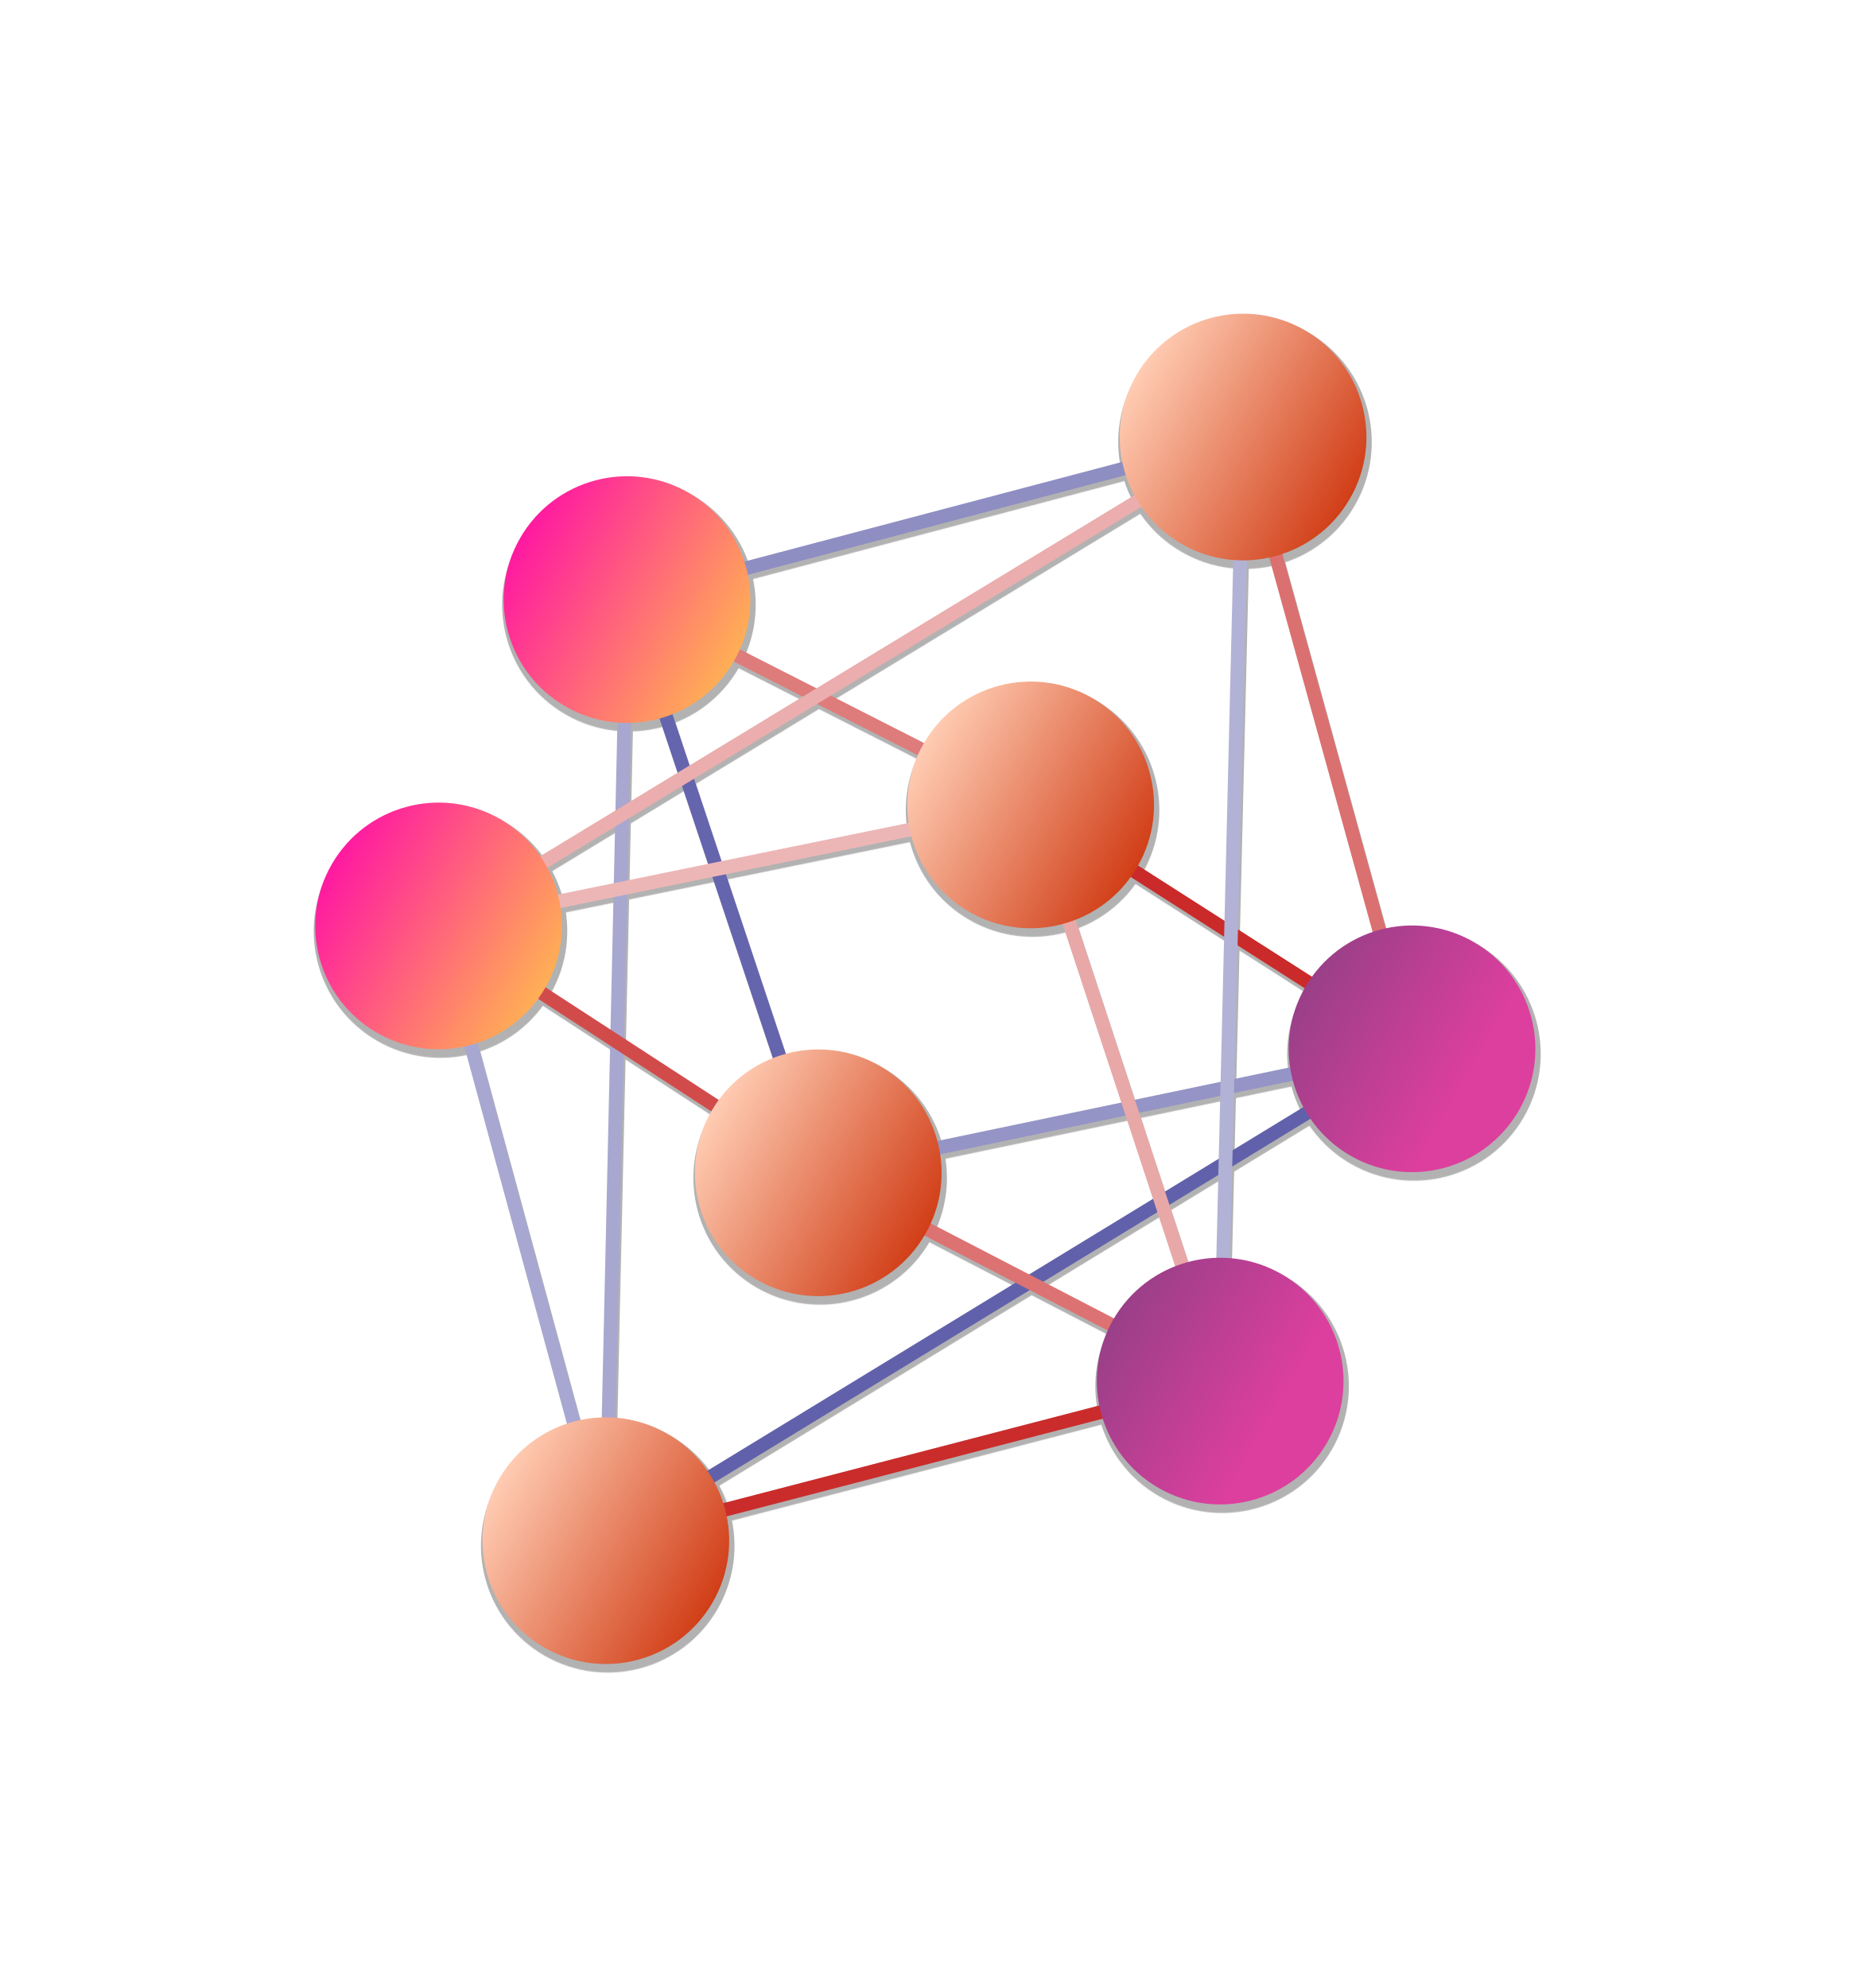
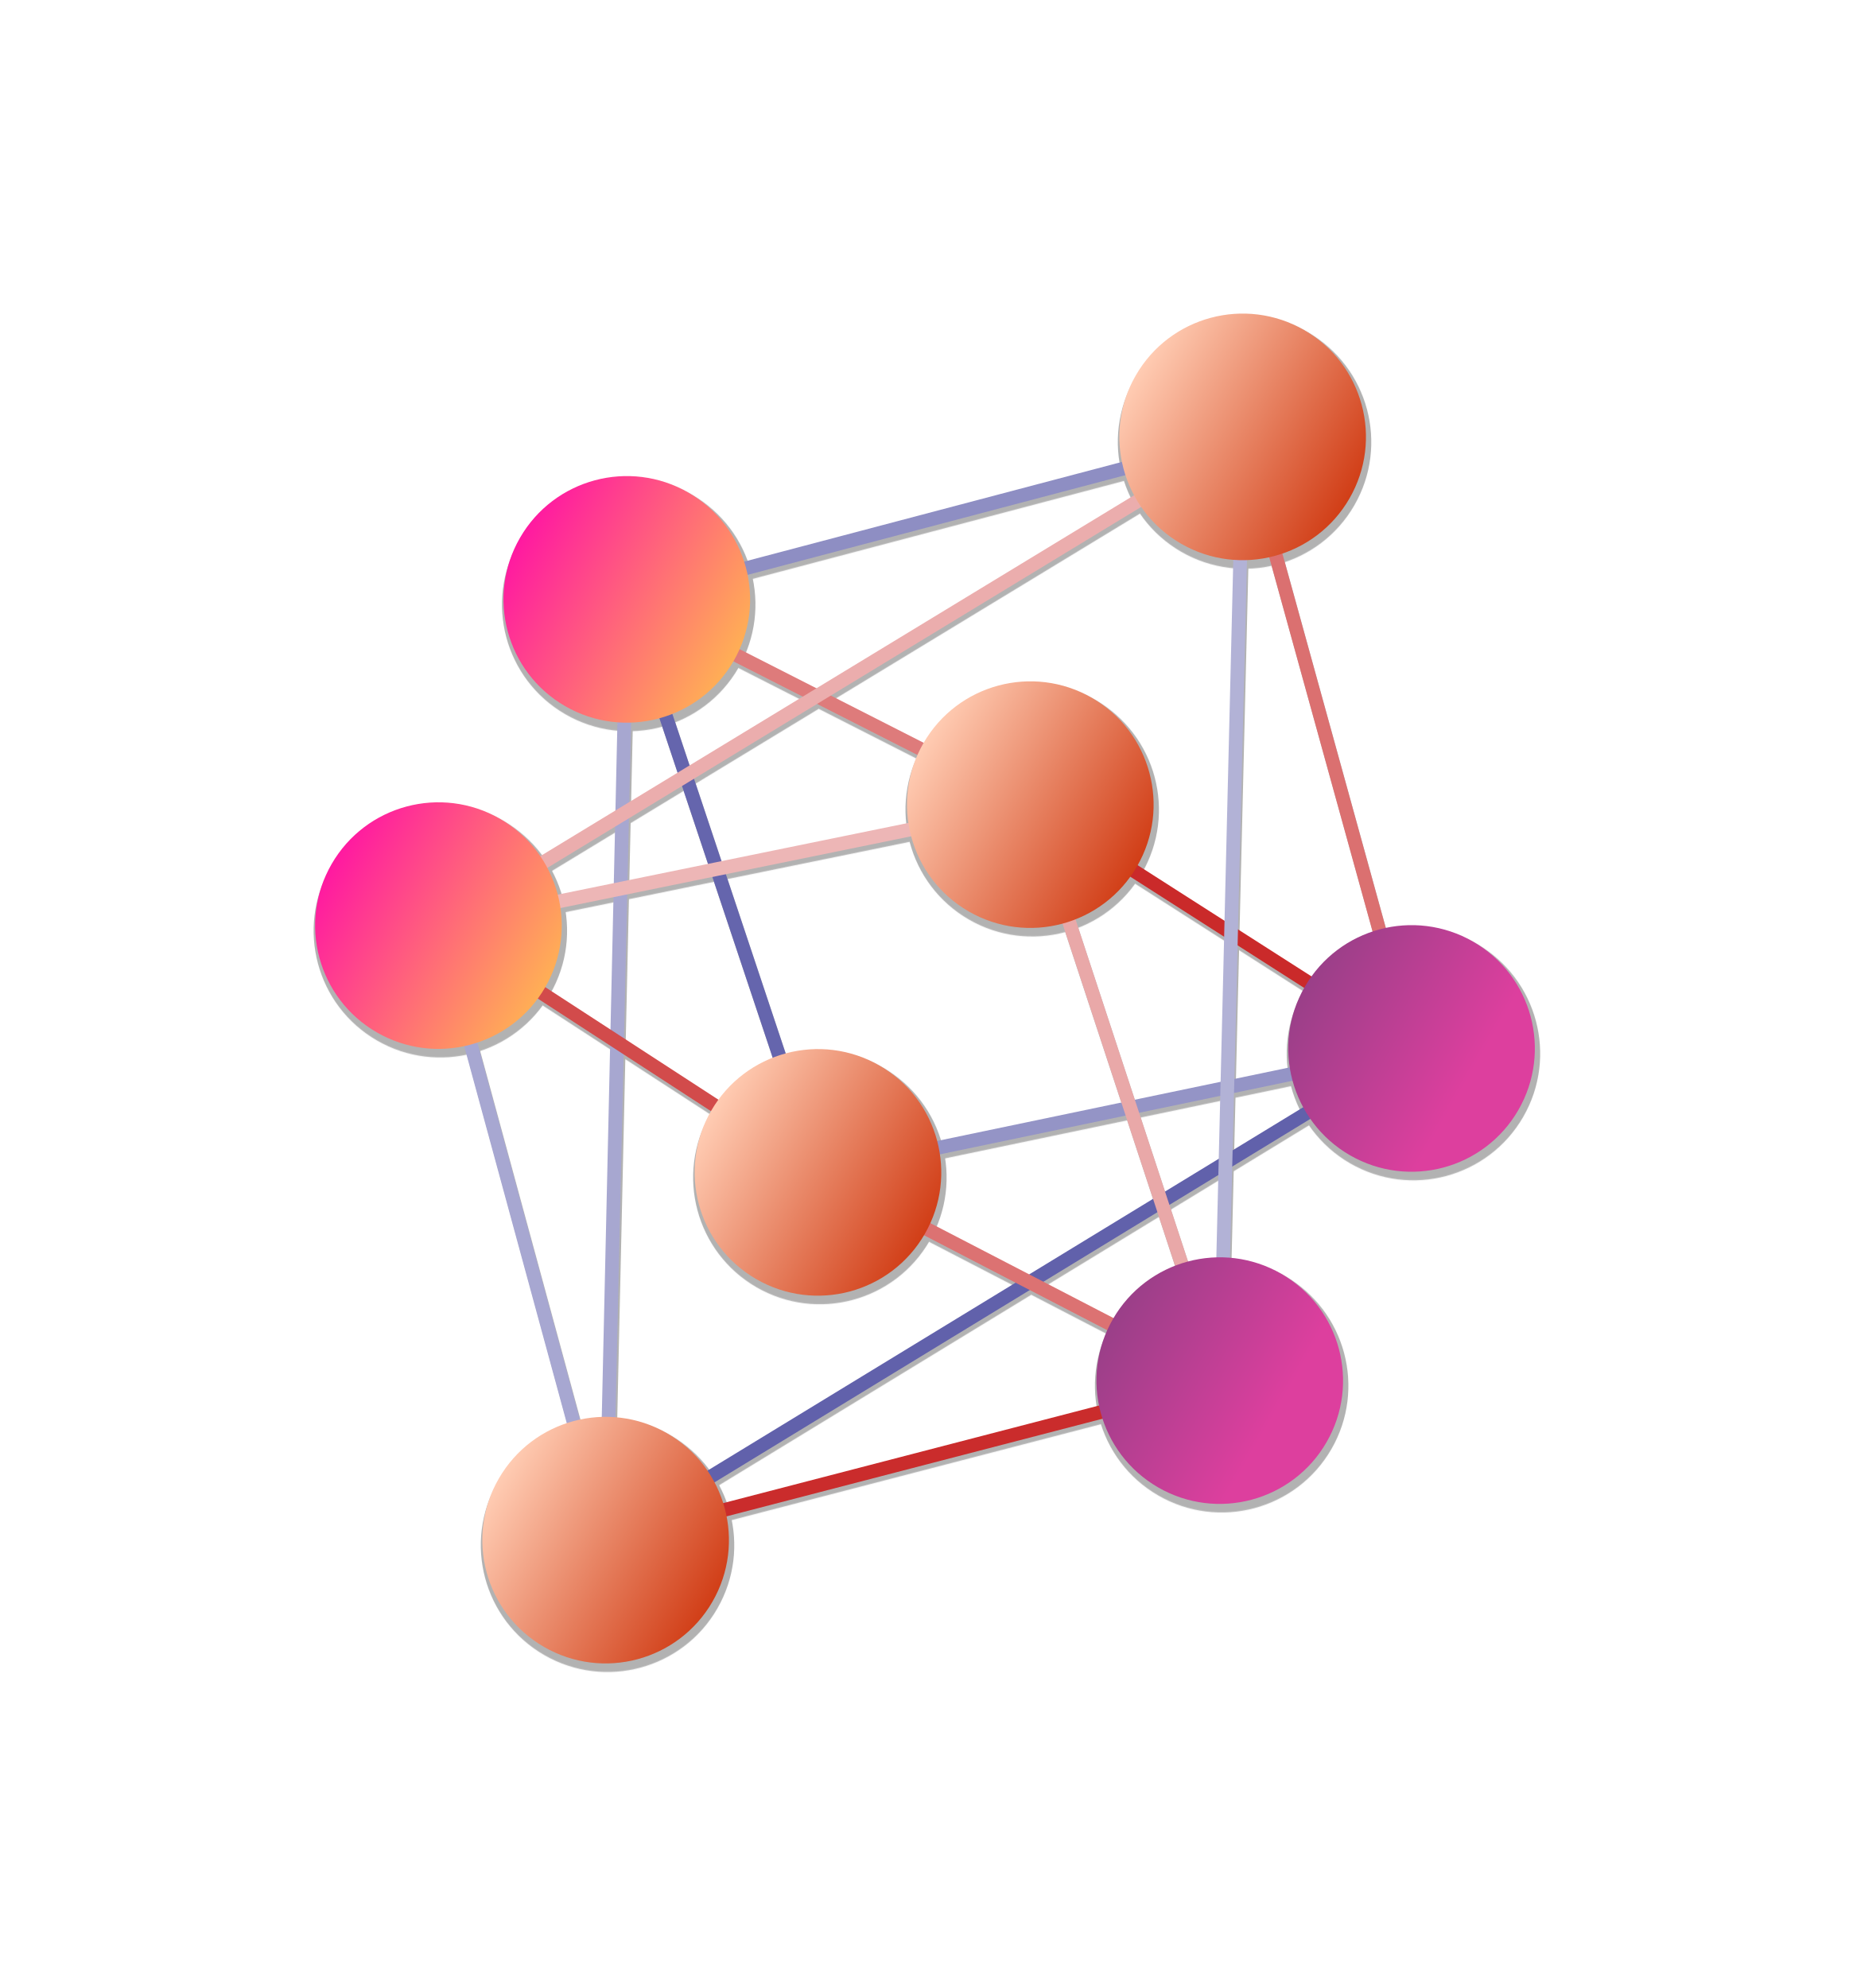
- <svg xmlns="http://www.w3.org/2000/svg" xmlns:xlink="http://www.w3.org/1999/xlink" width="28.996mm" height="31.116mm" viewBox="0 0 28.996 31.116" version="1.1" id="svg42420" xml:space="preserve">
-   <defs id="defs42417">
-     <linearGradient id="linearGradient9234">
-       <stop style="stop-color:#ff19a1;stop-opacity:1;" offset="0" id="stop9230" />
-       <stop style="stop-color:#ffaf55;stop-opacity:1;" offset="1" id="stop9232" />
+ <svg xmlns="http://www.w3.org/2000/svg" xmlns:xlink="http://www.w3.org/1999/xlink" xml:space="preserve" width="109.591" height="117.602" viewBox="0 0 28.996 31.116">
+   <defs>
+     <linearGradient id="c">
+       <stop offset="0" stop-color="#ff19a1" />
+       <stop offset="1" stop-color="#ffaf55" />
    </linearGradient>
-     <linearGradient id="linearGradient9208">
-       <stop style="stop-color:#803f80;stop-opacity:1;" offset="0" id="stop9204" />
-       <stop style="stop-color:#dd3f9e;stop-opacity:1;" offset="1" id="stop9206" />
+     <linearGradient id="b">
+       <stop offset="0" stop-color="#803f80" />
+       <stop offset="1" stop-color="#dd3f9e" />
    </linearGradient>
-     <linearGradient id="linearGradient9194">
-       <stop style="stop-color:#ffccb3;stop-opacity:1;" offset="0" id="stop9190" />
-       <stop style="stop-color:#d13e17;stop-opacity:1;" offset="1" id="stop9192" />
+     <linearGradient id="a">
+       <stop offset="0" stop-color="#ffccb3" />
+       <stop offset="1" stop-color="#d13e17" />
    </linearGradient>
-     <filter style="color-interpolation-filters:sRGB" id="filter3322" x="-0.004" y="-0.003" width="1.008" height="1.006">
-       <feGaussianBlur stdDeviation="0.084" id="feGaussianBlur3324" />
+     <linearGradient xlink:href="#a" id="f" x1="716.5" x2="752.5" y1="308" y2="308" gradientUnits="userSpaceOnUse" />
+     <linearGradient xlink:href="#b" id="g" x1="772.034" x2="809.882" y1="308" y2="308" gradientUnits="userSpaceOnUse" />
+     <linearGradient xlink:href="#c" id="e" x1="650.5" x2="686.5" y1="308" y2="308" gradientUnits="userSpaceOnUse" />
+     <filter id="d" width="1.008" height="1.006" x="-.004" y="-.003" color-interpolation-filters="sRGB">
+       <feGaussianBlur stdDeviation=".084" />
    </filter>
-     <linearGradient xlink:href="#linearGradient9194" id="linearGradient9196" x1="716.5" y1="308" x2="752.5" y2="308" gradientUnits="userSpaceOnUse" />
-     <linearGradient xlink:href="#linearGradient9208" id="linearGradient9222" x1="772.034" y1="308" x2="809.882" y2="308" gradientUnits="userSpaceOnUse" />
-     <linearGradient xlink:href="#linearGradient9234" id="linearGradient9236" x1="650.5" y1="308" x2="686.5" y2="308" gradientUnits="userSpaceOnUse" />
  </defs>
-   <g id="layer1" transform="translate(-125.0027,-157.5041)">
-     <text class="text" dy="0.45" x="196.445" y="96.05" style="font-size:1.287px;stroke-width:0.107" id="text655" transform="rotate(30)" />
-     <text class="text" dy="0.45" x="203.523" y="96.05" style="font-size:1.287px;stroke-width:0.107" id="text657" transform="rotate(30)" />
-     <text class="text" dy="0.45" x="210.6" y="96.05" style="font-size:1.287px;stroke-width:0.107" id="text659" transform="rotate(30)" />
-     <g id="g28083">
-       <g transform="matrix(0.09287107,0.05361914,-0.05361914,0.09287107,87.80156,105.0744)" id="g662-6" style="mix-blend-mode:normal;fill:#808080;fill-opacity:1;stroke:#808080;stroke-opacity:1;filter:url(#filter3322);-webkit-tap-highlight-color:rgba(0, 0, 0, 0);opacity:0.609">
-         <path class="link" d="m 734.5,215 66,65" style="fill:#808080;fill-opacity:1;stroke:#808080;stroke-width:2;stroke-opacity:1" id="path616-1" />
-         <path class="link" d="m 734.5,277 66,3" style="fill:#808080;fill-opacity:1;stroke:#808080;stroke-width:2;stroke-opacity:1" id="path618-8" />
-         <path class="link" d="m 734.5,339 66,-59" style="fill:#808080;fill-opacity:1;stroke:#808080;stroke-width:2;stroke-opacity:1" id="path620-7" />
-         <path class="link" d="m 734.5,401 66,-121" style="fill:#808080;fill-opacity:1;stroke:#808080;stroke-width:2;stroke-opacity:1" id="path622-9" />
-         <path class="link" d="m 734.5,215 66,121" style="fill:#808080;fill-opacity:1;stroke:#808080;stroke-width:2;stroke-opacity:1" id="path624-2" />
-         <path class="link" d="m 734.5,277 66,59" style="fill:#808080;fill-opacity:1;stroke:#808080;stroke-width:2;stroke-opacity:1" id="path626-0" />
-         <path class="link" d="m 734.5,339 66,-3" style="fill:#808080;fill-opacity:1;stroke:#808080;stroke-width:2;stroke-opacity:1" id="path628-2" />
-         <path class="link" d="m 734.5,401 66,-65" style="fill:#808080;fill-opacity:1;stroke:#808080;stroke-width:2;stroke-opacity:1" id="path630-3" />
-         <path class="link" d="m 668.5,280.5 66,-65.5" style="fill:#808080;fill-opacity:1;stroke:#808080;stroke-width:2;stroke-opacity:1" id="path632-7" />
-         <path class="link" d="m 668.5,280.5 66,-3.5" style="fill:#808080;fill-opacity:1;stroke:#808080;stroke-width:2;stroke-opacity:1" id="path634-5" />
-         <path class="link" d="m 668.5,280.5 66,58.5" style="fill:#808080;fill-opacity:1;stroke:#808080;stroke-width:2;stroke-opacity:1" id="path636-9" />
-         <path class="link" d="m 668.5,280.5 66,120.5" style="fill:#808080;fill-opacity:1;stroke:#808080;stroke-width:2;stroke-opacity:1" id="path638-2" />
-         <path class="link" d="M 668.5,335.5 734.5,215" style="fill:#808080;fill-opacity:1;stroke:#808080;stroke-width:2;stroke-opacity:1" id="path640-2" />
-         <path class="link" d="m 668.5,335.5 66,-58.5" style="fill:#808080;fill-opacity:1;stroke:#808080;stroke-width:2;stroke-opacity:1" id="path642-8" />
-         <path class="link" d="m 668.5,335.5 66,3.5" style="fill:#808080;fill-opacity:1;stroke:#808080;stroke-width:2;stroke-opacity:1" id="path644-9" />
-         <path class="link" d="m 668.5,335.5 66,65.5" style="fill:#808080;fill-opacity:1;stroke:#808080;stroke-width:2;stroke-opacity:1" id="path646-7" />
-         <text class="text" dy="0.35em" x="633.5" y="457" style="font-size:12px;fill:#808080;fill-opacity:1;stroke:#808080;stroke-opacity:1" id="text655-3" />
-         <text class="text" dy="0.35em" x="699.5" y="457" style="font-size:12px;fill:#808080;fill-opacity:1;stroke:#808080;stroke-opacity:1" id="text657-6" />
-         <text class="text" dy="0.35em" x="765.5" y="457" style="font-size:12px;fill:#808080;fill-opacity:1;stroke:#808080;stroke-opacity:1" id="text659-1" />
-         <g id="g1126-2" style="fill:#808080;fill-opacity:1;stroke:#808080;stroke-opacity:1">
-           <circle r="18" class="node" id="0_0-3-9" cx="668.5" cy="280.5" style="fill:#808080;fill-opacity:1;stroke:#808080;stroke-opacity:1" />
-           <circle r="18" class="node" id="0_1-6-3" cx="668.5" cy="335.5" style="fill:#808080;fill-opacity:1;stroke:#808080;stroke-opacity:1" />
-           <circle r="18" class="node" id="1_0-7-1" cx="734.5" cy="215" style="fill:#808080;fill-opacity:1;stroke:#808080;stroke-opacity:1" />
-           <circle r="18" class="node" id="1_1-5-9" cx="734.5" cy="277" style="fill:#808080;fill-opacity:1;stroke:#808080;stroke-opacity:1" />
-           <circle r="18" class="node" id="1_2-3-4" cx="734.5" cy="339" style="fill:#808080;fill-opacity:1;stroke:#808080;stroke-opacity:1" />
-           <circle r="18" class="node" id="1_3-5-7" cx="734.5" cy="401" style="fill:#808080;fill-opacity:1;stroke:#808080;stroke-opacity:1" />
-           <circle r="18" class="node" id="2_0-6-8" cx="800.5" cy="280" style="fill:#808080;fill-opacity:1;stroke:#808080;stroke-opacity:1" />
-           <circle r="18" class="node" id="2_1-2-4" cx="800.5" cy="336" style="fill:#808080;fill-opacity:1;stroke:#808080;stroke-opacity:1" />
-         </g>
-       </g>
-       <path class="link" d="m 144.457,164.345 2.644,9.575" style="stroke:#db7070;stroke-width:0.214;stroke-opacity:1" id="path616" />
-       <path class="link" d="m 141.133,170.103 5.969,3.817" style="stroke:#ca2a2a;stroke-width:0.214;stroke-opacity:1" id="path618" />
-       <path class="link" d="m 137.809,175.861 9.293,-1.941" style="stroke:#9494c6;stroke-width:0.214;stroke-opacity:1" id="path620" />
-       <path class="link" d="m 134.484,181.619 12.617,-7.699" style="stroke:#6161ab;stroke-width:0.214;stroke-opacity:1" id="path622" />
-       <path class="link" d="m 144.457,164.345 -0.358,14.776" style="stroke:#b2b2d6;stroke-width:0.214;stroke-opacity:1" id="path624" />
-       <path class="link" d="m 141.133,170.103 2.966,9.018" style="stroke:#e9a8a8;stroke-width:0.214;stroke-opacity:1" id="path626" />
-       <path class="link" d="m 137.809,175.861 6.29,3.26" style="stroke:#dc7272;stroke-width:0.214;stroke-opacity:1" id="path628" />
-       <path class="link" d="m 134.484,181.619 9.615,-2.498" style="stroke:#ca2c2c;stroke-width:0.214;stroke-opacity:1" id="path630" />
-       <path class="link" d="m 134.816,166.889 9.642,-2.544" style="stroke:#8e8ec3;stroke-width:0.214;stroke-opacity:1" id="path632" />
-       <path class="link" d="m 134.816,166.889 6.317,3.214" style="stroke:#de7b7b;stroke-width:0.214;stroke-opacity:1" id="path634" />
-       <path class="link" d="m 134.816,166.889 2.993,8.972" style="stroke:#6565ad;stroke-width:0.214;stroke-opacity:1" id="path636" />
-       <path class="link" d="m 134.816,166.889 -0.332,14.73" style="stroke:#a7a7d0;stroke-width:0.214;stroke-opacity:1" id="path638" />
-       <path class="link" d="m 131.867,171.997 12.591,-7.652" style="stroke:#ebadad;stroke-width:0.214;stroke-opacity:1" id="path640" />
-       <path class="link" d="m 131.867,171.997 9.266,-1.894" style="stroke:#edb6b6;stroke-width:0.214;stroke-opacity:1" id="path642" />
-       <path class="link" d="m 131.867,171.997 5.942,3.864" style="stroke:#d24b4b;stroke-width:0.214;stroke-opacity:1" id="path644" />
-       <path class="link" d="m 131.867,171.997 2.617,9.622" style="stroke:#a7a7d1;stroke-width:0.214;stroke-opacity:1" id="path646" />
-       <g id="g7491" style="fill:url(#linearGradient9236);fill-opacity:1" transform="matrix(0.09287107,0.05361914,-0.05361914,0.09287107,87.77159,104.9941)">
-         <circle r="18" class="node" id="0_0-3" cx="668.5" cy="280.5" style="fill:url(#linearGradient9236);fill-opacity:1;stroke:none" />
-         <circle r="18" class="node" id="0_1-6" cx="668.5" cy="335.5" style="fill:url(#linearGradient9236);fill-opacity:1;stroke:none" />
-       </g>
-       <g id="g7515" style="fill:url(#linearGradient9196);fill-opacity:1" transform="matrix(0.09287107,0.05361914,-0.05361914,0.09287107,87.77159,104.9941)">
-         <g id="g8406" style="fill:url(#linearGradient9196);fill-opacity:1">
-           <circle r="18" class="node" id="1_0-7" cx="734.5" cy="215" style="fill:url(#linearGradient9196);fill-opacity:1;stroke:none" />
-           <circle r="18" class="node" id="1_1-5" cx="734.5" cy="277" style="fill:url(#linearGradient9196);fill-opacity:1;stroke:none" />
-           <circle r="18" class="node" id="1_2-3" cx="734.5" cy="339" style="fill:url(#linearGradient9196);fill-opacity:1;stroke:none" />
-           <circle r="18" class="node" id="1_3-5" cx="734.5" cy="401" style="fill:url(#linearGradient9196);fill-opacity:1;stroke:none" />
-         </g>
-       </g>
-       <g id="g7531" style="fill:url(#linearGradient9222);fill-opacity:1" transform="matrix(0.09287107,0.05361914,-0.05361914,0.09287107,87.77159,104.9941)">
-         <circle r="18" class="node" id="2_0-6" cx="800.5" cy="280" style="fill:url(#linearGradient9222);fill-opacity:1;stroke:none" />
-         <circle r="18" class="node" id="2_1-2" cx="800.5" cy="336" style="fill:url(#linearGradient9222);fill-opacity:1;stroke:none" />
-       </g>
-     </g>
+   <g fill="gray" stroke="gray" filter="url(#d)" opacity=".609" style="mix-blend-mode:normal;-webkit-tap-highlight-color:transparent" transform="rotate(30 79.206 -95.599) scale(.1072)">
+     <path stroke-width="2" d="m734.5 215 66 65m-66-3 66 3m-66 59 66-59m-66 121 66-121m-66-65 66 121m-66-59 66 59m-66 3 66-3m-66 65 66-65m-132-55.5 66-65.5m-66 65.5 66-3.5m-66 3.5 66 58.5m-66-58.5 66 120.5m-66-65.5 66-120.5m-66 120.5 66-58.5m-66 58.5 66 3.5m-66-3.5 66 65.5" class="link" />
+     <circle cx="668.5" cy="280.5" r="18" class="node" />
+     <circle cx="668.5" cy="335.5" r="18" class="node" />
+     <circle cx="734.5" cy="215" r="18" class="node" />
+     <circle cx="734.5" cy="277" r="18" class="node" />
+     <circle cx="734.5" cy="339" r="18" class="node" />
+     <circle cx="734.5" cy="401" r="18" class="node" />
+     <circle cx="800.5" cy="280" r="18" class="node" />
+     <circle cx="800.5" cy="336" r="18" class="node" />
+   </g>
+   <path stroke="#db7070" stroke-width=".214" d="m19.455 6.84 2.644 9.576" class="link" />
+   <path stroke="#ca2a2a" stroke-width=".214" d="m16.13 12.598 5.969 3.818" class="link" />
+   <path stroke="#9494c6" stroke-width=".214" d="m12.806 18.356 9.293-1.94" class="link" />
+   <path stroke="#6161ab" stroke-width=".214" d="M9.481 24.114 22.1 16.416" class="link" />
+   <path stroke="#b2b2d6" stroke-width=".214" d="m19.455 6.84-.359 14.777" class="link" />
+   <path stroke="#e9a8a8" stroke-width=".214" d="m16.13 12.598 2.966 9.019" class="link" />
+   <path stroke="#dc7272" stroke-width=".214" d="m12.806 18.356 6.29 3.26" class="link" />
+   <path stroke="#ca2c2c" stroke-width=".214" d="m9.481 24.114 9.615-2.497" class="link" />
+   <path stroke="#8e8ec3" stroke-width=".214" d="m9.813 9.385 9.642-2.545" class="link" />
+   <path stroke="#de7b7b" stroke-width=".214" d="m9.813 9.385 6.317 3.213" class="link" />
+   <path stroke="#6565ad" stroke-width=".214" d="m9.813 9.385 2.993 8.971" class="link" />
+   <path stroke="#a7a7d0" stroke-width=".214" d="m9.813 9.385-.332 14.73" class="link" />
+   <path stroke="#ebadad" stroke-width=".214" d="m6.864 14.493 12.59-7.653" class="link" />
+   <path stroke="#edb6b6" stroke-width=".214" d="m6.864 14.493 9.266-1.895" class="link" />
+   <path stroke="#d24b4b" stroke-width=".214" d="m6.864 14.493 5.942 3.863" class="link" />
+   <path stroke="#a7a7d1" stroke-width=".214" d="m6.864 14.493 2.617 9.621" class="link" />
+   <g fill="url(#e)" transform="rotate(30 79.341 -95.695) scale(.1072)">
+     <circle cx="668.5" cy="280.5" r="18" class="node" />
+     <circle cx="668.5" cy="335.5" r="18" class="node" />
+   </g>
+   <g fill="url(#f)" transform="rotate(30 79.341 -95.695) scale(.1072)">
+     <circle cx="734.5" cy="215" r="18" class="node" />
+     <circle cx="734.5" cy="277" r="18" class="node" />
+     <circle cx="734.5" cy="339" r="18" class="node" />
+     <circle cx="734.5" cy="401" r="18" class="node" />
+   </g>
+   <g fill="url(#g)" transform="rotate(30 79.341 -95.695) scale(.1072)">
+     <circle cx="800.5" cy="280" r="18" class="node" />
+     <circle cx="800.5" cy="336" r="18" class="node" />
  </g>
</svg>
